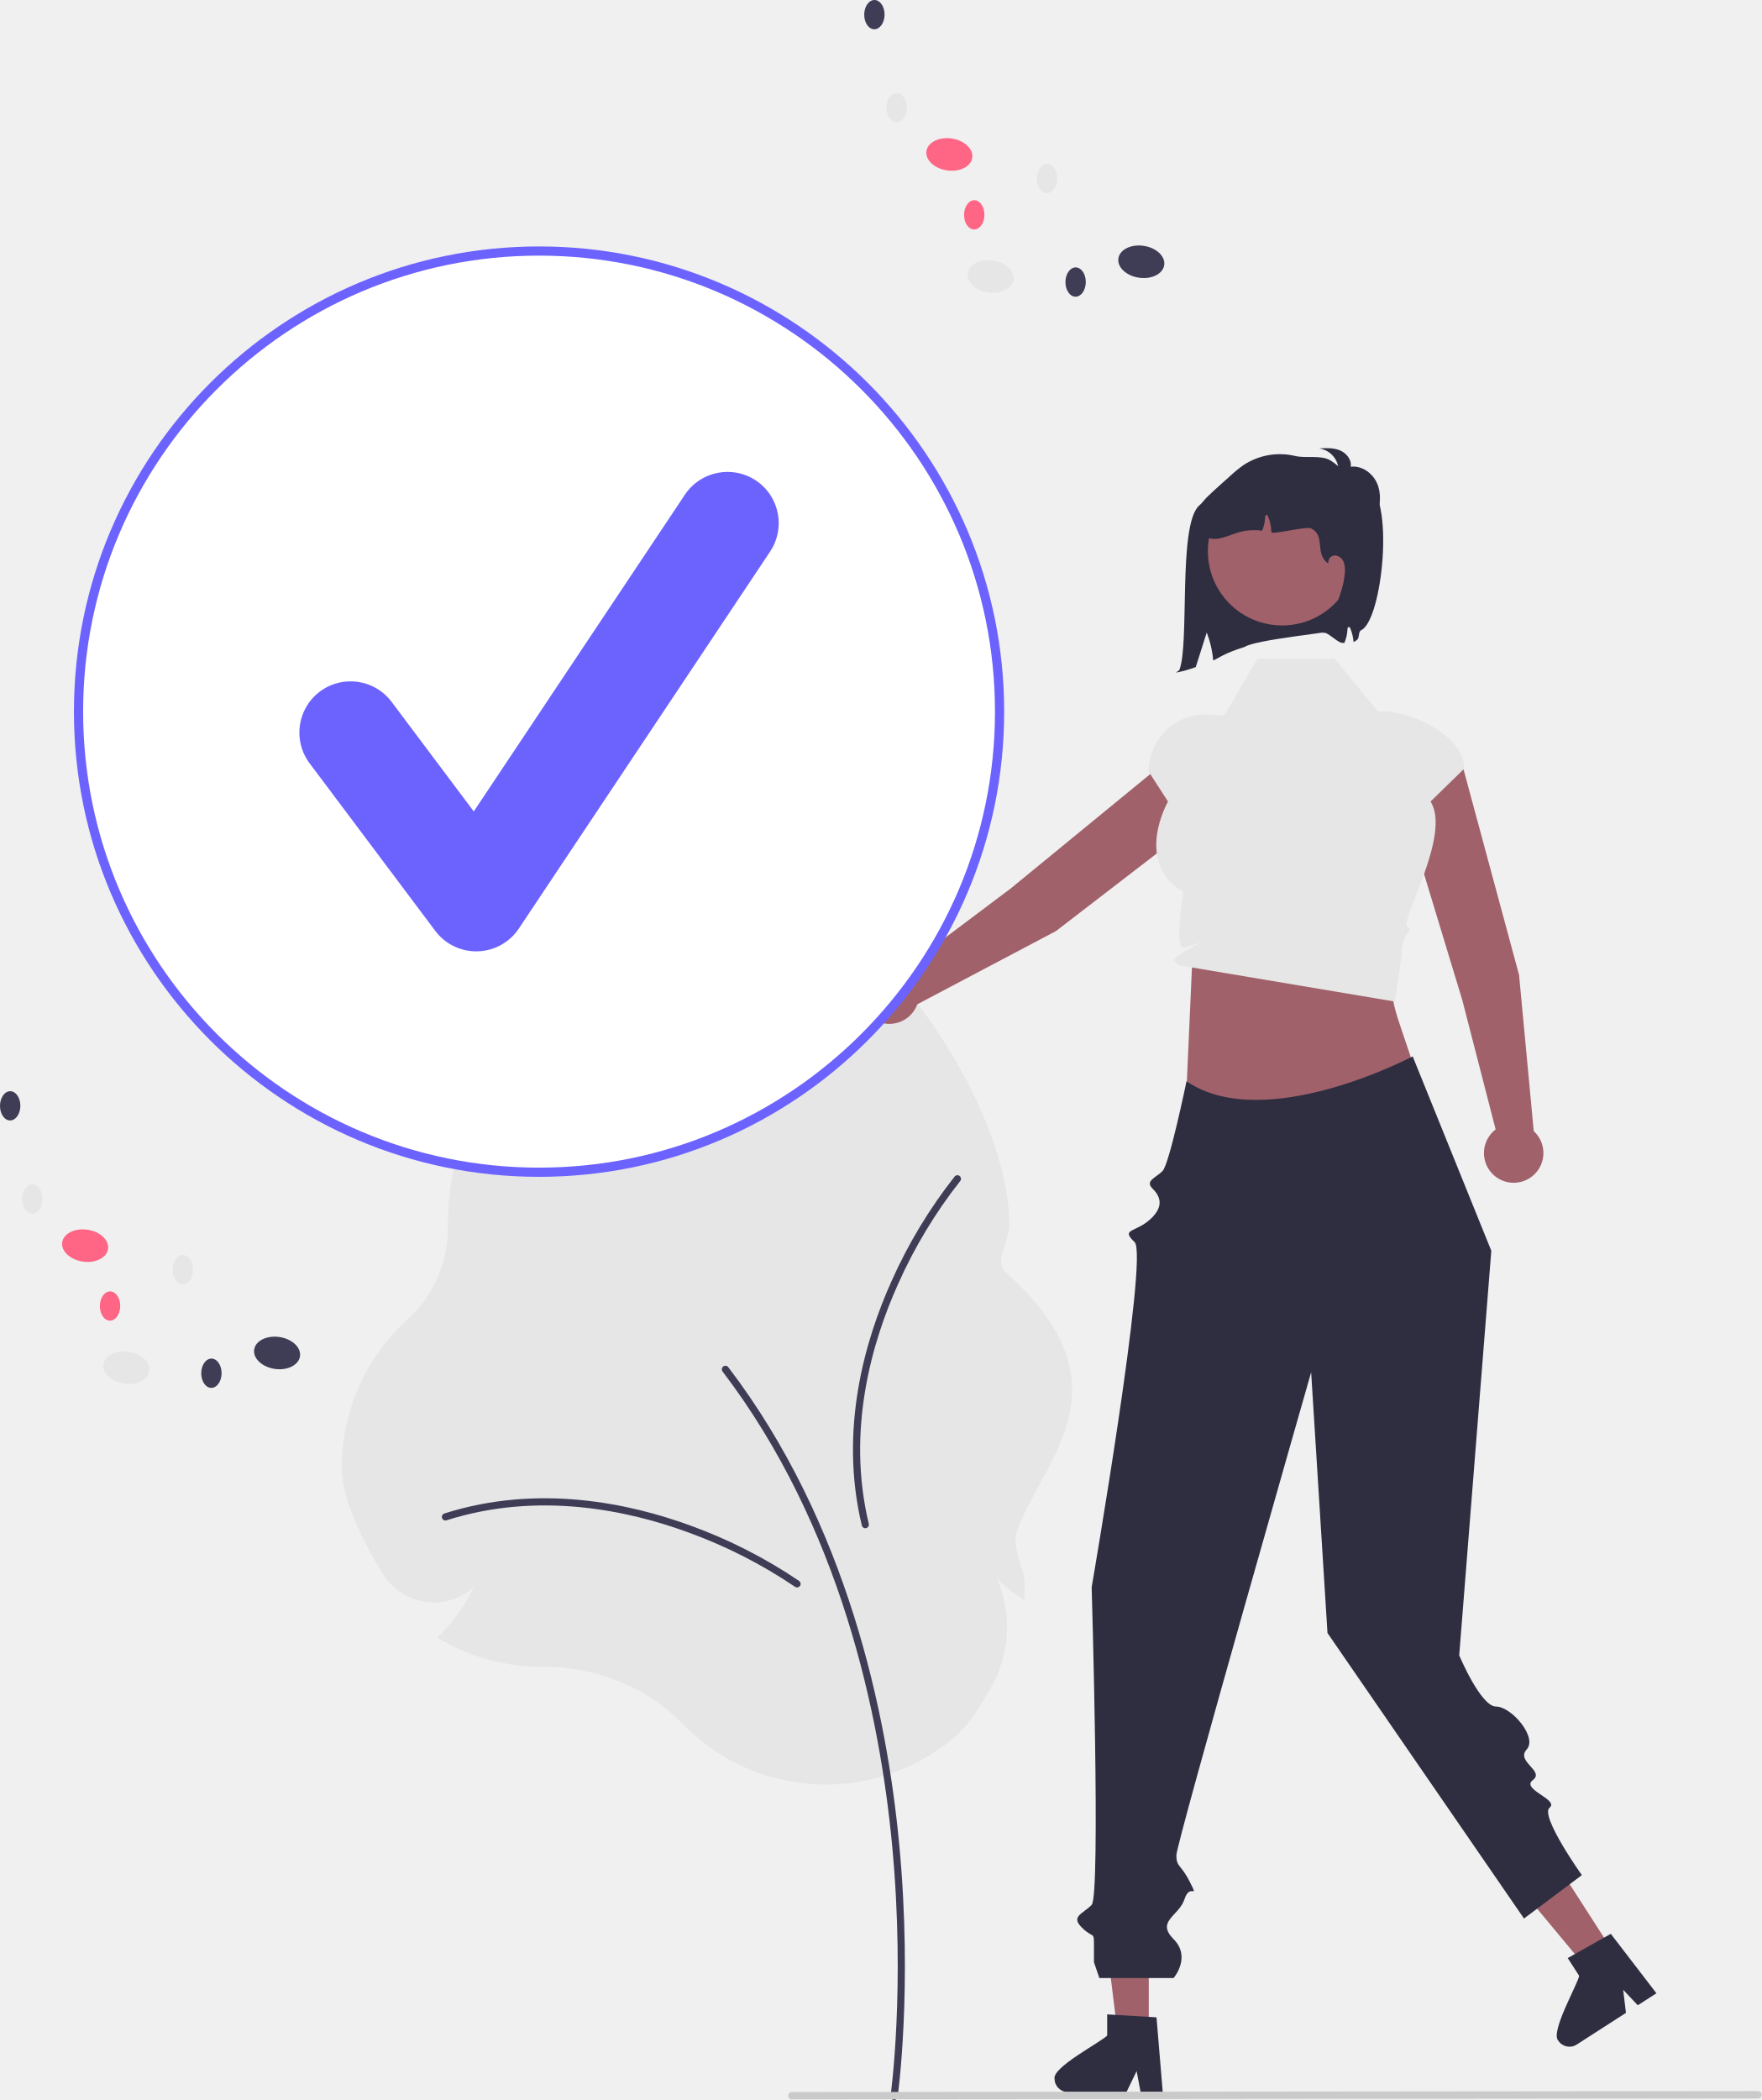
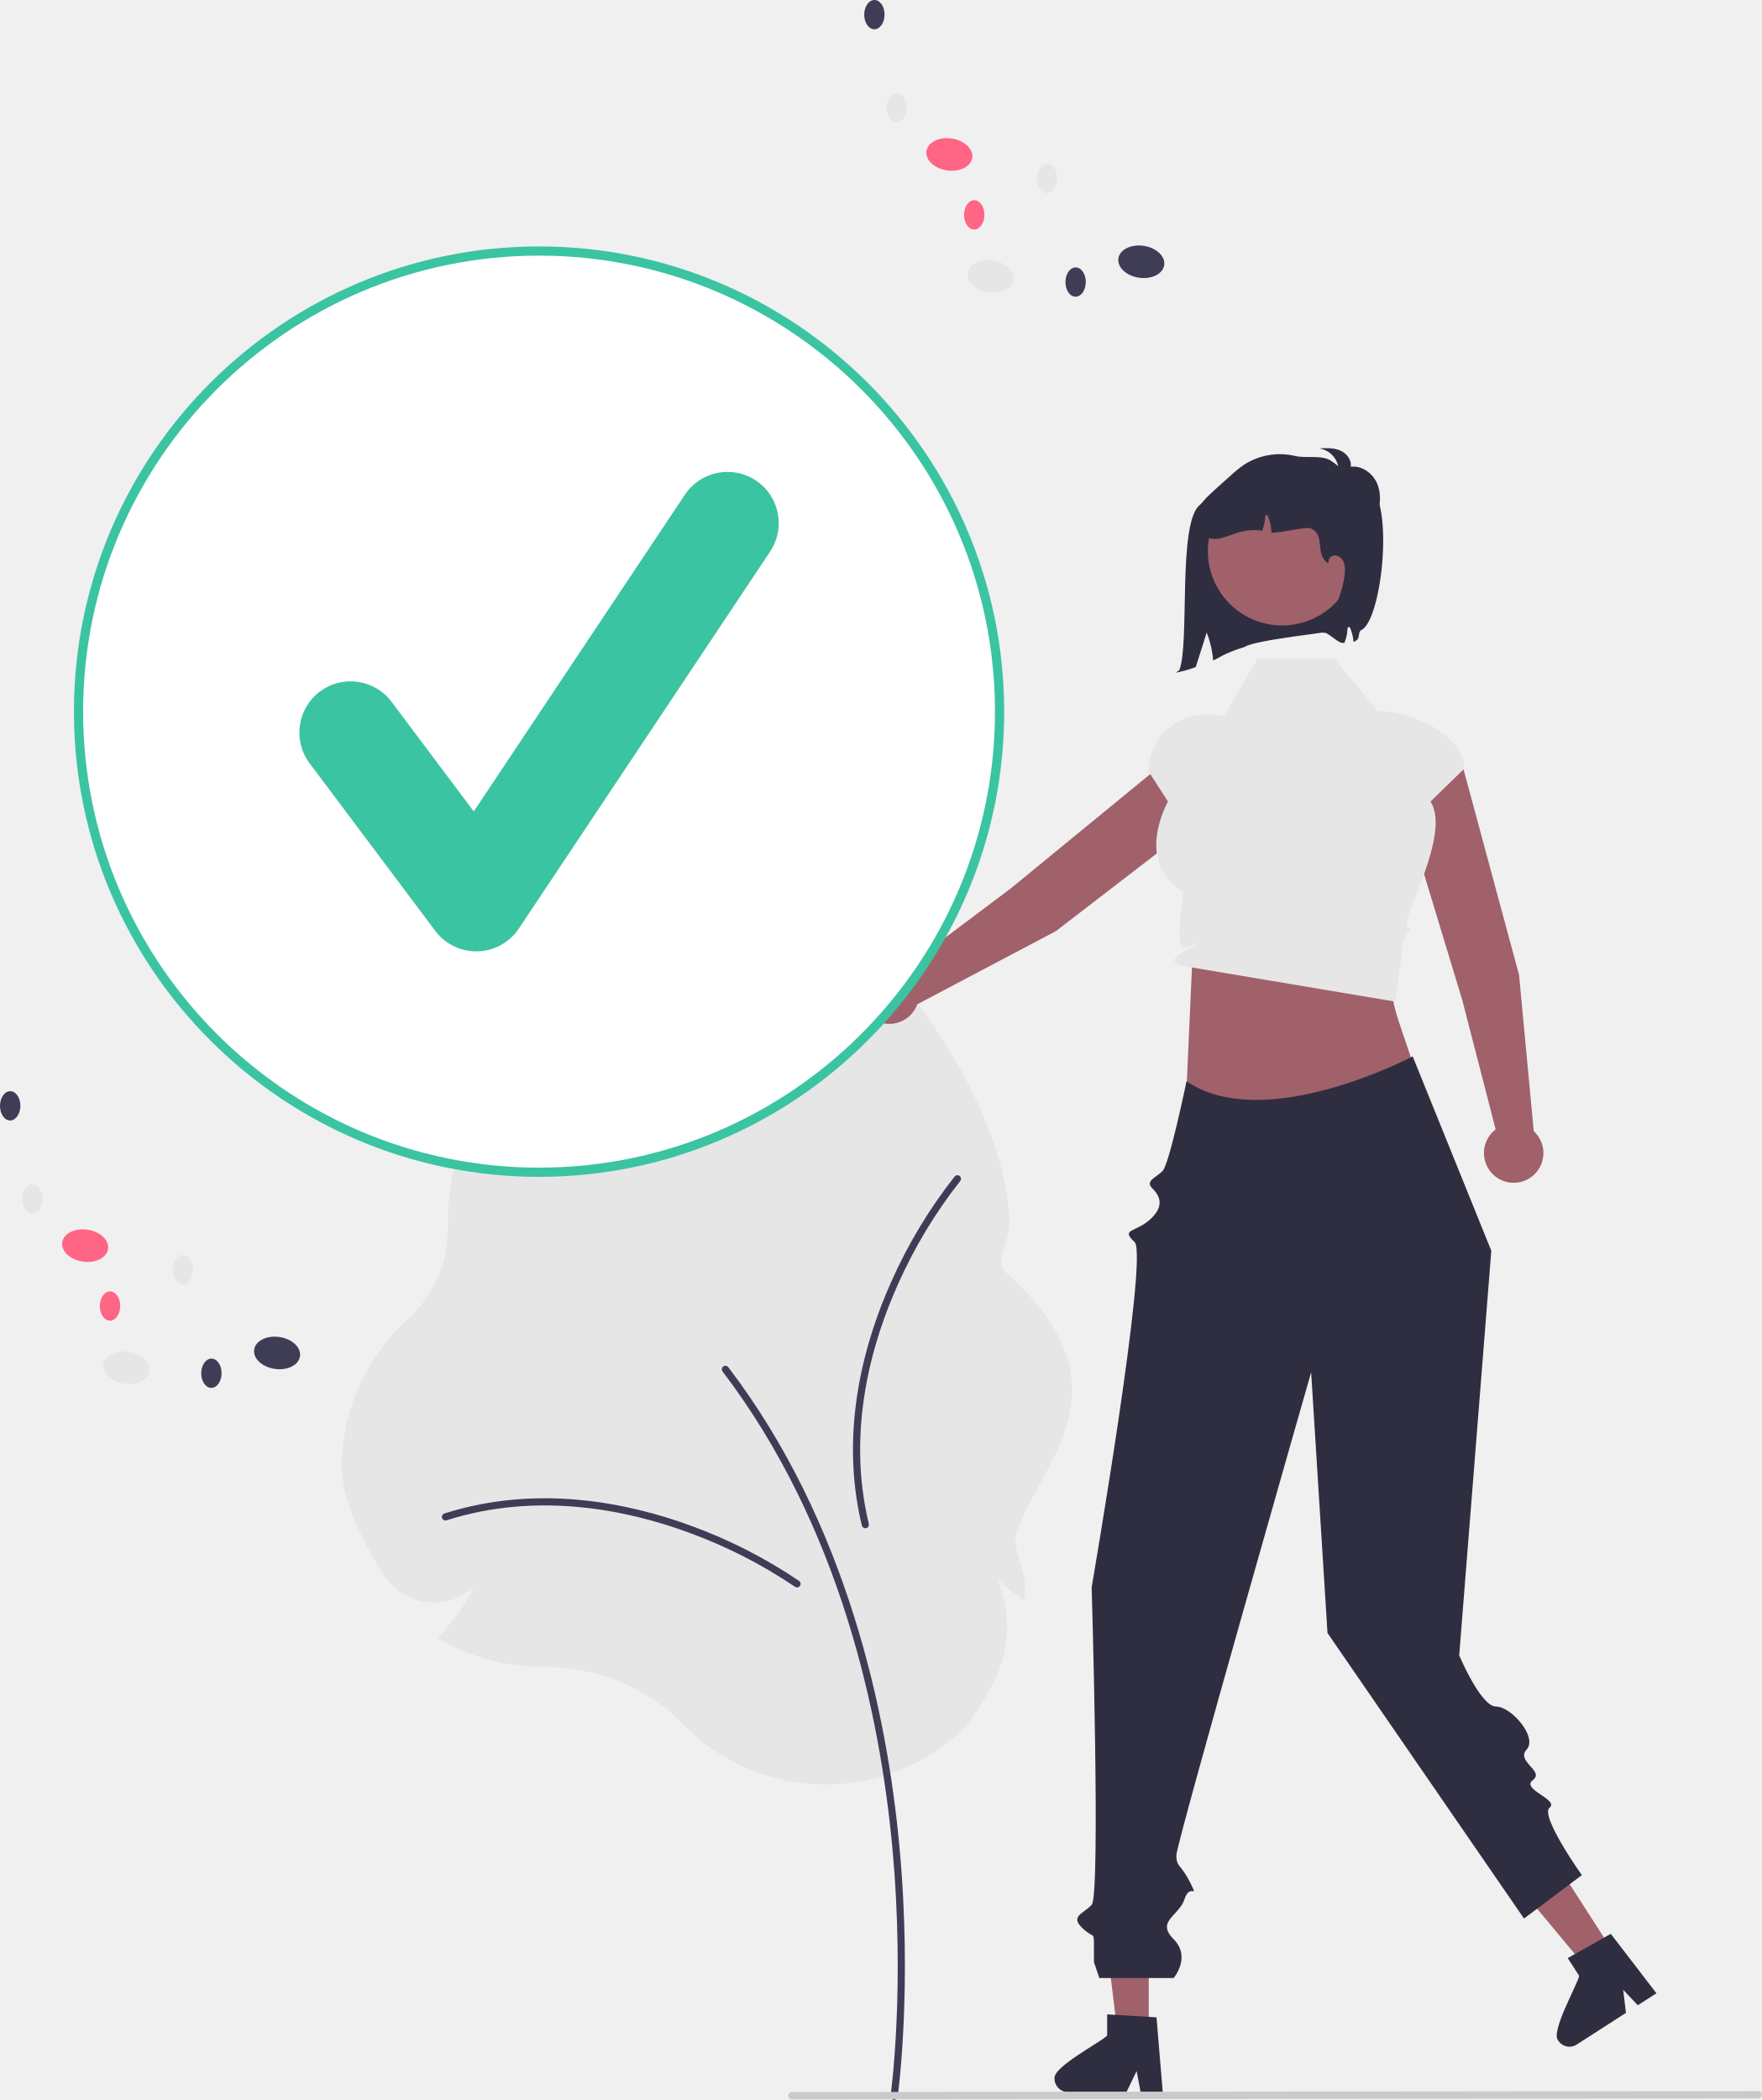
<svg xmlns="http://www.w3.org/2000/svg" data-name="Layer 1" width="574.903" height="685.123" viewBox="0 0 574.903 685.123">
  <path d="M535.214,669.761C523.774,657.964,507.197,651.198,489.732,651.198l-.674.002a64.944,64.944,0,0,1-32.739-8.841l-1.034-.603.833-.858a63.301,63.301,0,0,0,11.163-15.805,19.141,19.141,0,0,1-15.448,4.99,19.6,19.6,0,0,1-14.389-9.216c-6.104-9.904-13.38-23.957-13.38-34.662a65.142,65.142,0,0,1,21.252-48.069,40.565,40.565,0,0,0,13.4-30.246l-.003-.811a92.001,92.001,0,0,1,2.731-22.263l.184-.735.757.026a62.195,62.195,0,0,0,14.543-1.218,49.089,49.089,0,0,1-13.043-3.469l-.814-.329.276-.834c19.04-11.789,62.02-5.684,86.966-62.76,20.228-46.281,91.6,41.084,91.6,91.583,0,5.153-5.1,11.962-1.282,15.368,41.267,36.816,12.793,60.458,3.816,84.246-2.13,5.644,2.488,11.84,2.488,17.947,0,1.036-.026,2.106-.079,3.179l-.079,1.65-1.376-.916a45.575,45.575,0,0,1-7.526-6.173,39.718,39.718,0,0,1-1.26,34.289c-4.325,8.162-8.509,14.006-12.435,17.367a64.93,64.93,0,0,1-88.969-4.275Z" transform="translate(-312.5483 -107.4383)" fill="#e6e6e6" />
  <path d="M604.304,792.562a1.169,1.169,0,0,0,1.156-1.004c.05-.349,4.914-35.429.545-82.053-4.034-43.058-16.99-105.076-55.801-156.011a1.169,1.169,0,1,0-1.859,1.417c38.475,50.495,51.327,112.058,55.333,154.812,4.343,46.352-.483,81.159-.532,81.505a1.17,1.17,0,0,0,1.159,1.334Z" transform="translate(-312.5483 -107.4383)" fill="#3f3d56" />
  <path d="M572.632,625.34a1.169,1.169,0,0,0,.688-2.114,161.099,161.099,0,0,0-35.565-18.104c-19.622-7.184-49.46-13.696-80.177-3.92a1.169,1.169,0,1,0,.709,2.227c30.088-9.575,59.385-3.171,78.664,3.888a158.452,158.452,0,0,1,34.994,17.8A1.164,1.164,0,0,0,572.632,625.34Z" transform="translate(-312.5483 -107.4383)" fill="#3f3d56" />
  <path d="M626.129,492.1a1.169,1.169,0,0,0-2.059-.839,161.099,161.099,0,0,0-20.619,34.169c-8.578,19.053-17.222,48.345-9.684,79.687a1.169,1.169,0,1,0,2.273-.547c-7.384-30.7,1.114-59.459,9.543-78.18a158.452,158.452,0,0,1,20.274-33.622A1.164,1.164,0,0,0,626.129,492.1Z" transform="translate(-312.5483 -107.4383)" fill="#3f3d56" />
  <path d="M851.583,791.324H758.534l-.4-.726c-1.19-2.158-2.338-4.444-3.412-6.793-9.585-20.519-13.636-43.988-17.21-64.693L734.821,703.505a9.636,9.636,0,0,1,15.169-9.427q21.211,15.435,42.439,30.839c5.358,3.899,11.478,8.411,17.339,13.288.565-2.746,1.157-5.501,1.748-8.217a9.643,9.643,0,0,1,17.61-3.045l10.887,17.491c7.94,12.773,14.949,25.36,13.521,38.936a2.122,2.122,0,0,1-.037.493,30.693,30.693,0,0,1-1.58,6.536Z" transform="translate(-312.5483 -107.4383)" fill="#f0f0f0" />
  <path d="M808.232,425.513l-17.958-66.467a11.113,11.113,0,0,0-13.48-7.834l0,0a11.113,11.113,0,0,0-7.843,14.092l20.77,68.471,10.867,42.138a9.698,9.698,0,1,0,12.434.555Z" transform="translate(-312.5483 -107.4383)" fill="#a0616a" />
  <path d="M657.122,411.198l54.563-41.991a11.113,11.113,0,0,0,2.089-15.451l0,0a11.113,11.113,0,0,0-16.02-1.863L642.414,397.249l-34.788,26.143a9.698,9.698,0,1,0,4.238,11.702Z" transform="translate(-312.5483 -107.4383)" fill="#a0616a" />
  <path d="M701.593,420.851l-2.405,53.714,75.516-16.413c-6.428-21.584-10.798-25.265-5.968-40.286Z" transform="translate(-312.5483 -107.4383)" fill="#a0616a" />
  <path d="M748.026,322.378H722.863l-10.806,18.491-5.149-.284a18.55,18.55,0,0,0-19.573,18.522v0l6.344,9.833s-11.346,19.773,4.998,29.501c0,0-2.915,18.328,0,18.131s9.629-3.927,2.915-.197-6.213,4.231-5.345,5.1l.869.869L767.717,434.198s2.065-13.686,2.288-16.128-1.27,3.527.223-2.441,3.73-3.73,1.492-5.968,14.501-29.966,7.624-40.721l11.027-10.755v0c0-10.317-16.57-18.68-26.887-18.68h-1.322Z" transform="translate(-312.5483 -107.4383)" fill="#e6e6e6" />
  <polygon points="374.852 663.178 364.667 663.178 359.822 623.895 374.853 623.896 374.852 663.178" fill="#a0616a" />
  <path d="M656.661,785.643a4.332,4.332,0,0,0,4.304,4.313H680.137l.594-1.231,2.712-5.596,1.05,5.596.232,1.231h7.231l-.103-1.24-1.928-23.123-2.522-.155-10.899-.646-2.677-.164v6.904C671.795,773.694,655.852,781.864,656.661,785.643Z" transform="translate(-312.5483 -107.4383)" fill="#2f2e41" />
  <polygon points="526.21 636.502 517.645 642.012 492.317 611.596 504.959 603.465 526.21 636.502" fill="#a0616a" />
  <path d="M821.037,773.209a4.332,4.332,0,0,0,5.953,1.298l16.124-10.372-.166-1.357-.747-6.173,3.911,4.138.862.91,6.082-3.912-.758-.987-14.132-18.403-2.205,1.234-9.515,5.354-2.34,1.311,3.735,5.806C827.3,754.971,818.312,770.468,821.037,773.209Z" transform="translate(-312.5483 -107.4383)" fill="#2f2e41" />
  <path d="M886.267,792.042l-315.358.307a1.191,1.191,0,0,1,0-2.381l315.358-.307a1.191,1.191,0,0,1,0,2.381Z" transform="translate(-312.5483 -107.4383)" fill="#cacaca" />
  <path d="M773.52,452.085s-48.271,25.533-73.803,8.113c0,0-5.585,27.05-7.823,29.288s-5.804,3.213-3.275,5.71,3.937,5.868-.87,10.151-9.6,2.924-4.966,7.333-14.016,112.584-14.016,112.584,2.984,100.598,0,103.64-6.973,3.724-3.113,7.486,3.859.844,3.859,6.034v5.189l1.766,5.158H695.502s5.846-6.791,0-12.688,1.779-7.512,3.562-13.046,4.767.434,1.783-5.534-4.417-4.833-4.447-8.758,43.986-157.607,43.986-157.607l5.331,85.061,64.125,93.156,18.875-14.156s-13.742-19.345-10.529-22.005-9.471-5.995-5.471-8.995-5.629-6.023-2-10-5-14-10-14-12.017-16.708-12.017-16.708l10.475-131.992Z" transform="translate(-312.5483 -107.4383)" fill="#2f2e41" />
  <path d="M722.357,268.084c-.341.449-3.063.207-6.336-.271-6.471-.945-7.353.178-12.191,4.578-7.008,6.374-3.023,45.253-6.467,53.677l-1.113.82a40.018,40.018,0,0,0,6.479-1.813c1.189-3.752,2.381-7.515,3.581-11.264a32.988,32.988,0,0,1,2.115,9.097c1.666-.657,3.322-2.263,10.282-4.416,3.505-2.378,28.862-4.768,32.121-5.814C759.104,284.528,745.772,273.145,722.357,268.084Z" transform="translate(-312.5483 -107.4383)" fill="#2f2e41" />
  <circle cx="418.37" cy="179.82" r="24.231" fill="#a0616a" />
  <path d="M746.174,265.948a10.824,10.824,0,0,1-3.873-1.358,3.682,3.682,0,0,1-1.763-3.485c.299-1.722,2.245-2.75,3.989-2.645a10.85,10.85,0,0,1,4.808,1.946,7.453,7.453,0,0,0-6.349-6.679c2.294-.124,4.679-.233,6.8.65s3.889,3.067,3.506,5.332c3.566-.459,7.083,2.025,8.556,5.306s1.18,7.133.004,10.531a3.719,3.719,0,0,1-1.864,2.464c-1.2.456-2.492-.308-3.532-1.061a84.448,84.448,0,0,1-14.729-13.603" transform="translate(-312.5483 -107.4383)" fill="#2f2e41" />
  <path d="M756.739,313.02c-1.027.484-.492,2.283-1.291,3.089a3.281,3.281,0,0,1-1.224.761,14.726,14.726,0,0,0-1.037-4.372c-.104-.254-.276-.537-.545-.515-.313.037-.395.448-.403.753a12.641,12.641,0,0,1-.992,4.409c-.007.015-.015.037-.022.052-.231-.007-.47-.015-.694-.022-1.731-.067-5.565-4.513-6.416-3.006,2.999-5.319,6.655-13.317,7.214-19.397a8.603,8.603,0,0,0-.276-3.805,3.362,3.362,0,0,0-2.798-2.313,2.141,2.141,0,0,0-2.216,2.447l-.433-.06c-4.014-3.268-.552-8.945-5.222-11.19-1.582-.761-11.265,1.783-12.973,1.335a14.705,14.705,0,0,0-1.082-5.245c-.104-.254-.276-.537-.545-.515-.313.037-.395.448-.403.753a12.641,12.641,0,0,1-.992,4.409,18.479,18.479,0,0,0-7.095.373c-2.044.537-3.984,1.462-6.035,1.955a7.803,7.803,0,0,1-6.132-.671c-2.604-1.746-3.059-5.61-1.761-8.46a16.662,16.662,0,0,1,3.745-4.834c1.171-1.134,2.387-2.223,3.603-3.312q1.634-1.466,3.268-2.932a39.838,39.838,0,0,1,4.372-3.566A21.57,21.57,0,0,1,735.194,256.202c3.432.821,8.02-.336,11.161,1.268,1.641.843,5.274,4.073,6.714,5.222,3.685,2.932,1.191.543,5.222,2.238C767.903,268.973,763.652,309.765,756.739,313.02Z" transform="translate(-312.5483 -107.4383)" fill="#2f2e41" />
  <circle cx="175.897" cy="232.17" r="150.273" fill="#fff" />
-   <path d="M488.445,491.381c-83.688,0-151.772-68.085-151.772-151.772s68.085-151.772,151.772-151.772,151.772,68.085,151.772,151.772S572.132,491.381,488.445,491.381Zm0-300.545c-82.033,0-148.772,66.739-148.772,148.772S406.412,488.381,488.445,488.381,637.217,421.641,637.217,339.608,570.478,190.836,488.445,190.836Z" transform="translate(-312.5483 -107.4383)" fill="#6c63ff" />
-   <path d="M467.945,417.818a16.711,16.711,0,0,1-13.371-6.688L413.577,356.467A16.715,16.715,0,1,1,440.322,336.41l26.821,35.759,68.887-103.33a16.716,16.716,0,0,1,27.817,18.545L481.855,410.374a16.723,16.723,0,0,1-13.445,7.439C468.255,417.816,468.1,417.818,467.945,417.818Z" transform="translate(-312.5483 -107.4383)" fill="#6c63ff" />
+   <path d="M488.445,491.381c-83.688,0-151.772-68.085-151.772-151.772s68.085-151.772,151.772-151.772,151.772,68.085,151.772,151.772S572.132,491.381,488.445,491.381Zm0-300.545c-82.033,0-148.772,66.739-148.772,148.772S406.412,488.381,488.445,488.381,637.217,421.641,637.217,339.608,570.478,190.836,488.445,190.836Z" transform="translate(-312.5483 -107.4383)" fill="#3bc4a1" />
+   <path d="M467.945,417.818a16.711,16.711,0,0,1-13.371-6.688L413.577,356.467A16.715,16.715,0,1,1,440.322,336.41l26.821,35.759,68.887-103.33a16.716,16.716,0,0,1,27.817,18.545L481.855,410.374a16.723,16.723,0,0,1-13.445,7.439C468.255,417.816,468.1,417.818,467.945,417.818Z" transform="translate(-312.5483 -107.4383)" fill="#3bc4a1" />
  <ellipse cx="635.792" cy="197.637" rx="5.257" ry="7.557" transform="translate(36.12401 690.9097) rotate(-81.72174)" fill="#e6e6e6" />
  <ellipse cx="684.963" cy="192.839" rx="5.257" ry="7.557" transform="matrix(0.14398, -0.98958, 0.98958, 0.14398, 82.96384, 735.4616)" fill="#3f3d56" />
  <ellipse cx="622.327" cy="157.829" rx="5.257" ry="7.557" transform="matrix(0.14398, -0.98958, 0.98958, 0.14398, 63.99142, 643.5088)" fill="#ff6584" />
  <ellipse cx="605.116" cy="142.586" rx="4.776" ry="3.322" transform="translate(145.411 639.1683) rotate(-89.56675)" fill="#e6e6e6" />
  <ellipse cx="597.871" cy="112.214" rx="4.776" ry="3.322" transform="translate(168.5908 601.7809) rotate(-89.56675)" fill="#3f3d56" />
  <ellipse cx="654.216" cy="165.666" rx="4.776" ry="3.322" transform="translate(171.0595 711.1721) rotate(-89.56675)" fill="#e6e6e6" />
  <ellipse cx="630.454" cy="177.53" rx="4.776" ry="3.322" transform="translate(135.6137 699.1853) rotate(-89.56675)" fill="#ff6584" />
  <ellipse cx="663.531" cy="199.458" rx="4.776" ry="3.322" transform="translate(146.5138 754.0236) rotate(-89.56675)" fill="#3f3d56" />
  <ellipse cx="353.792" cy="553.637" rx="5.257" ry="7.557" transform="translate(-557.5641 716.5909) rotate(-81.72174)" fill="#e6e6e6" />
  <ellipse cx="402.963" cy="548.839" rx="5.257" ry="7.557" transform="translate(-510.7243 761.1428) rotate(-81.72174)" fill="#3f3d56" />
  <ellipse cx="340.327" cy="513.829" rx="5.257" ry="7.557" transform="translate(-529.6967 669.19) rotate(-81.72174)" fill="#ff6584" />
  <ellipse cx="323.116" cy="498.586" rx="4.776" ry="3.322" transform="translate(-490.4465 710.4845) rotate(-89.56675)" fill="#e6e6e6" />
  <ellipse cx="315.871" cy="468.214" rx="4.776" ry="3.322" transform="translate(-467.2667 673.097) rotate(-89.56675)" fill="#3f3d56" />
  <ellipse cx="372.216" cy="521.666" rx="4.776" ry="3.322" transform="translate(-464.798 782.4883) rotate(-89.56675)" fill="#e6e6e6" />
  <ellipse cx="348.454" cy="533.53" rx="4.776" ry="3.322" transform="translate(-500.2437 770.5014) rotate(-89.56675)" fill="#ff6584" />
  <ellipse cx="381.531" cy="555.458" rx="4.776" ry="3.322" transform="translate(-489.3437 825.3397) rotate(-89.56675)" fill="#3f3d56" />
</svg>
